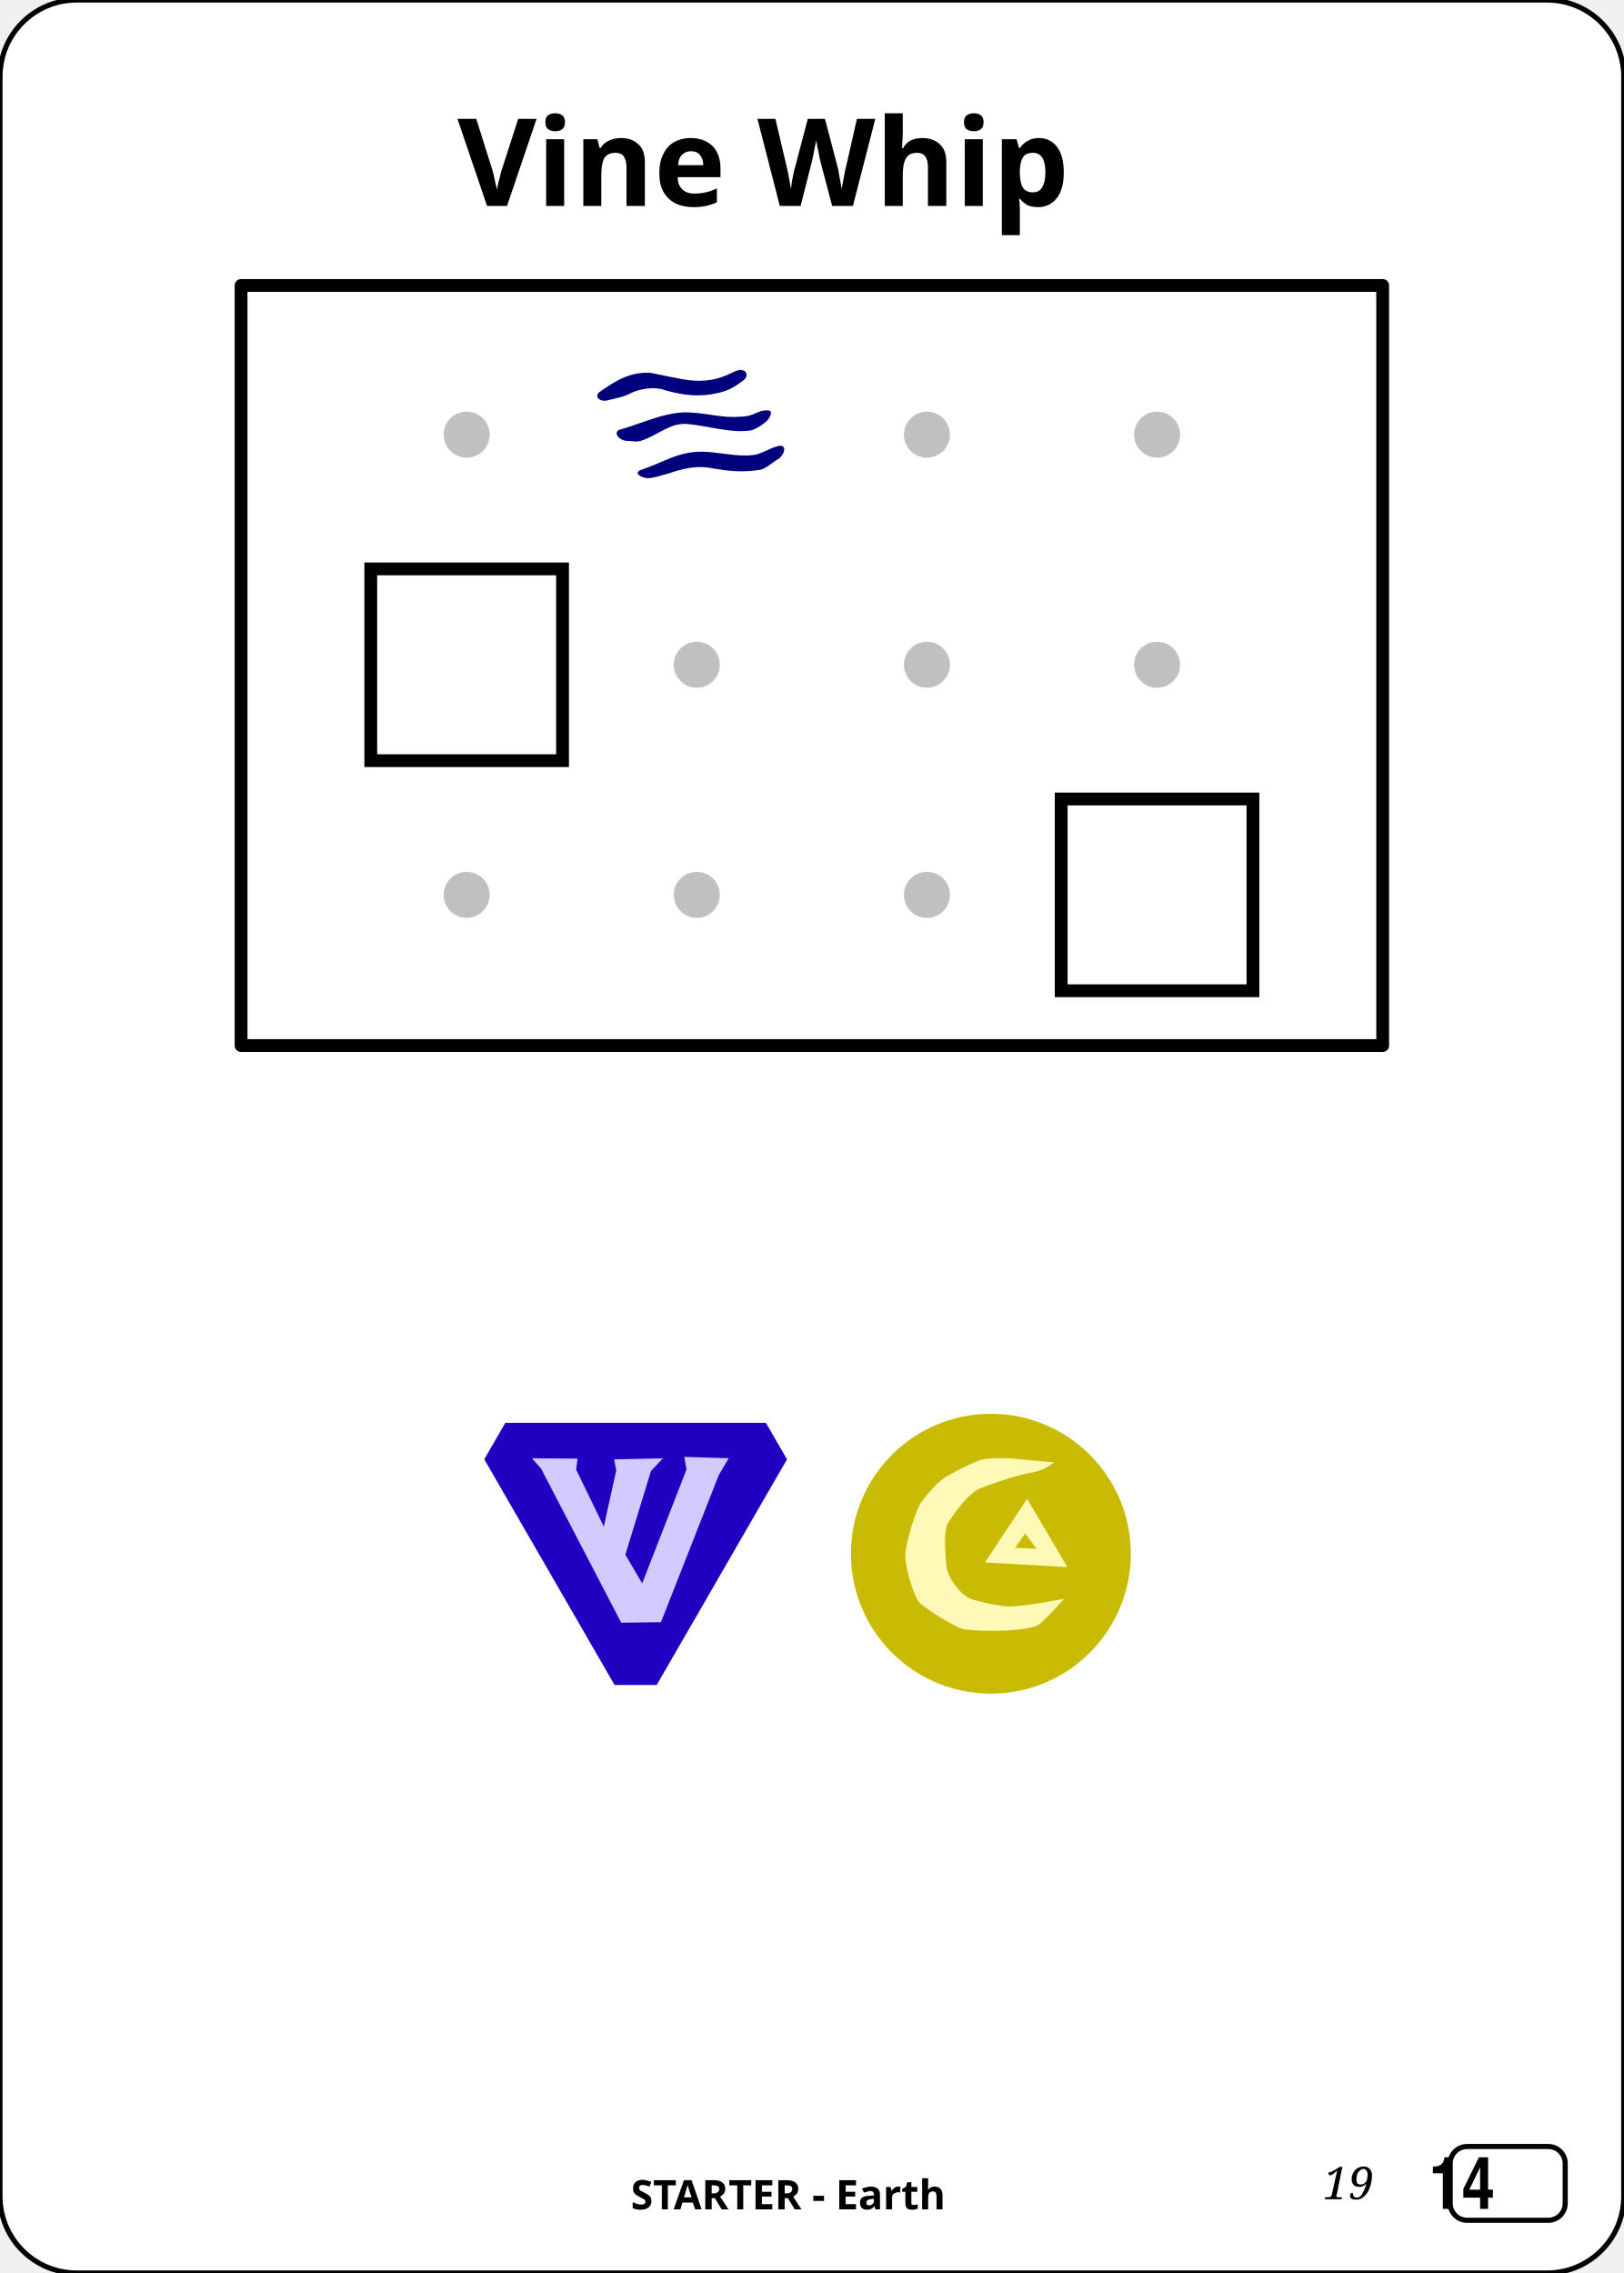
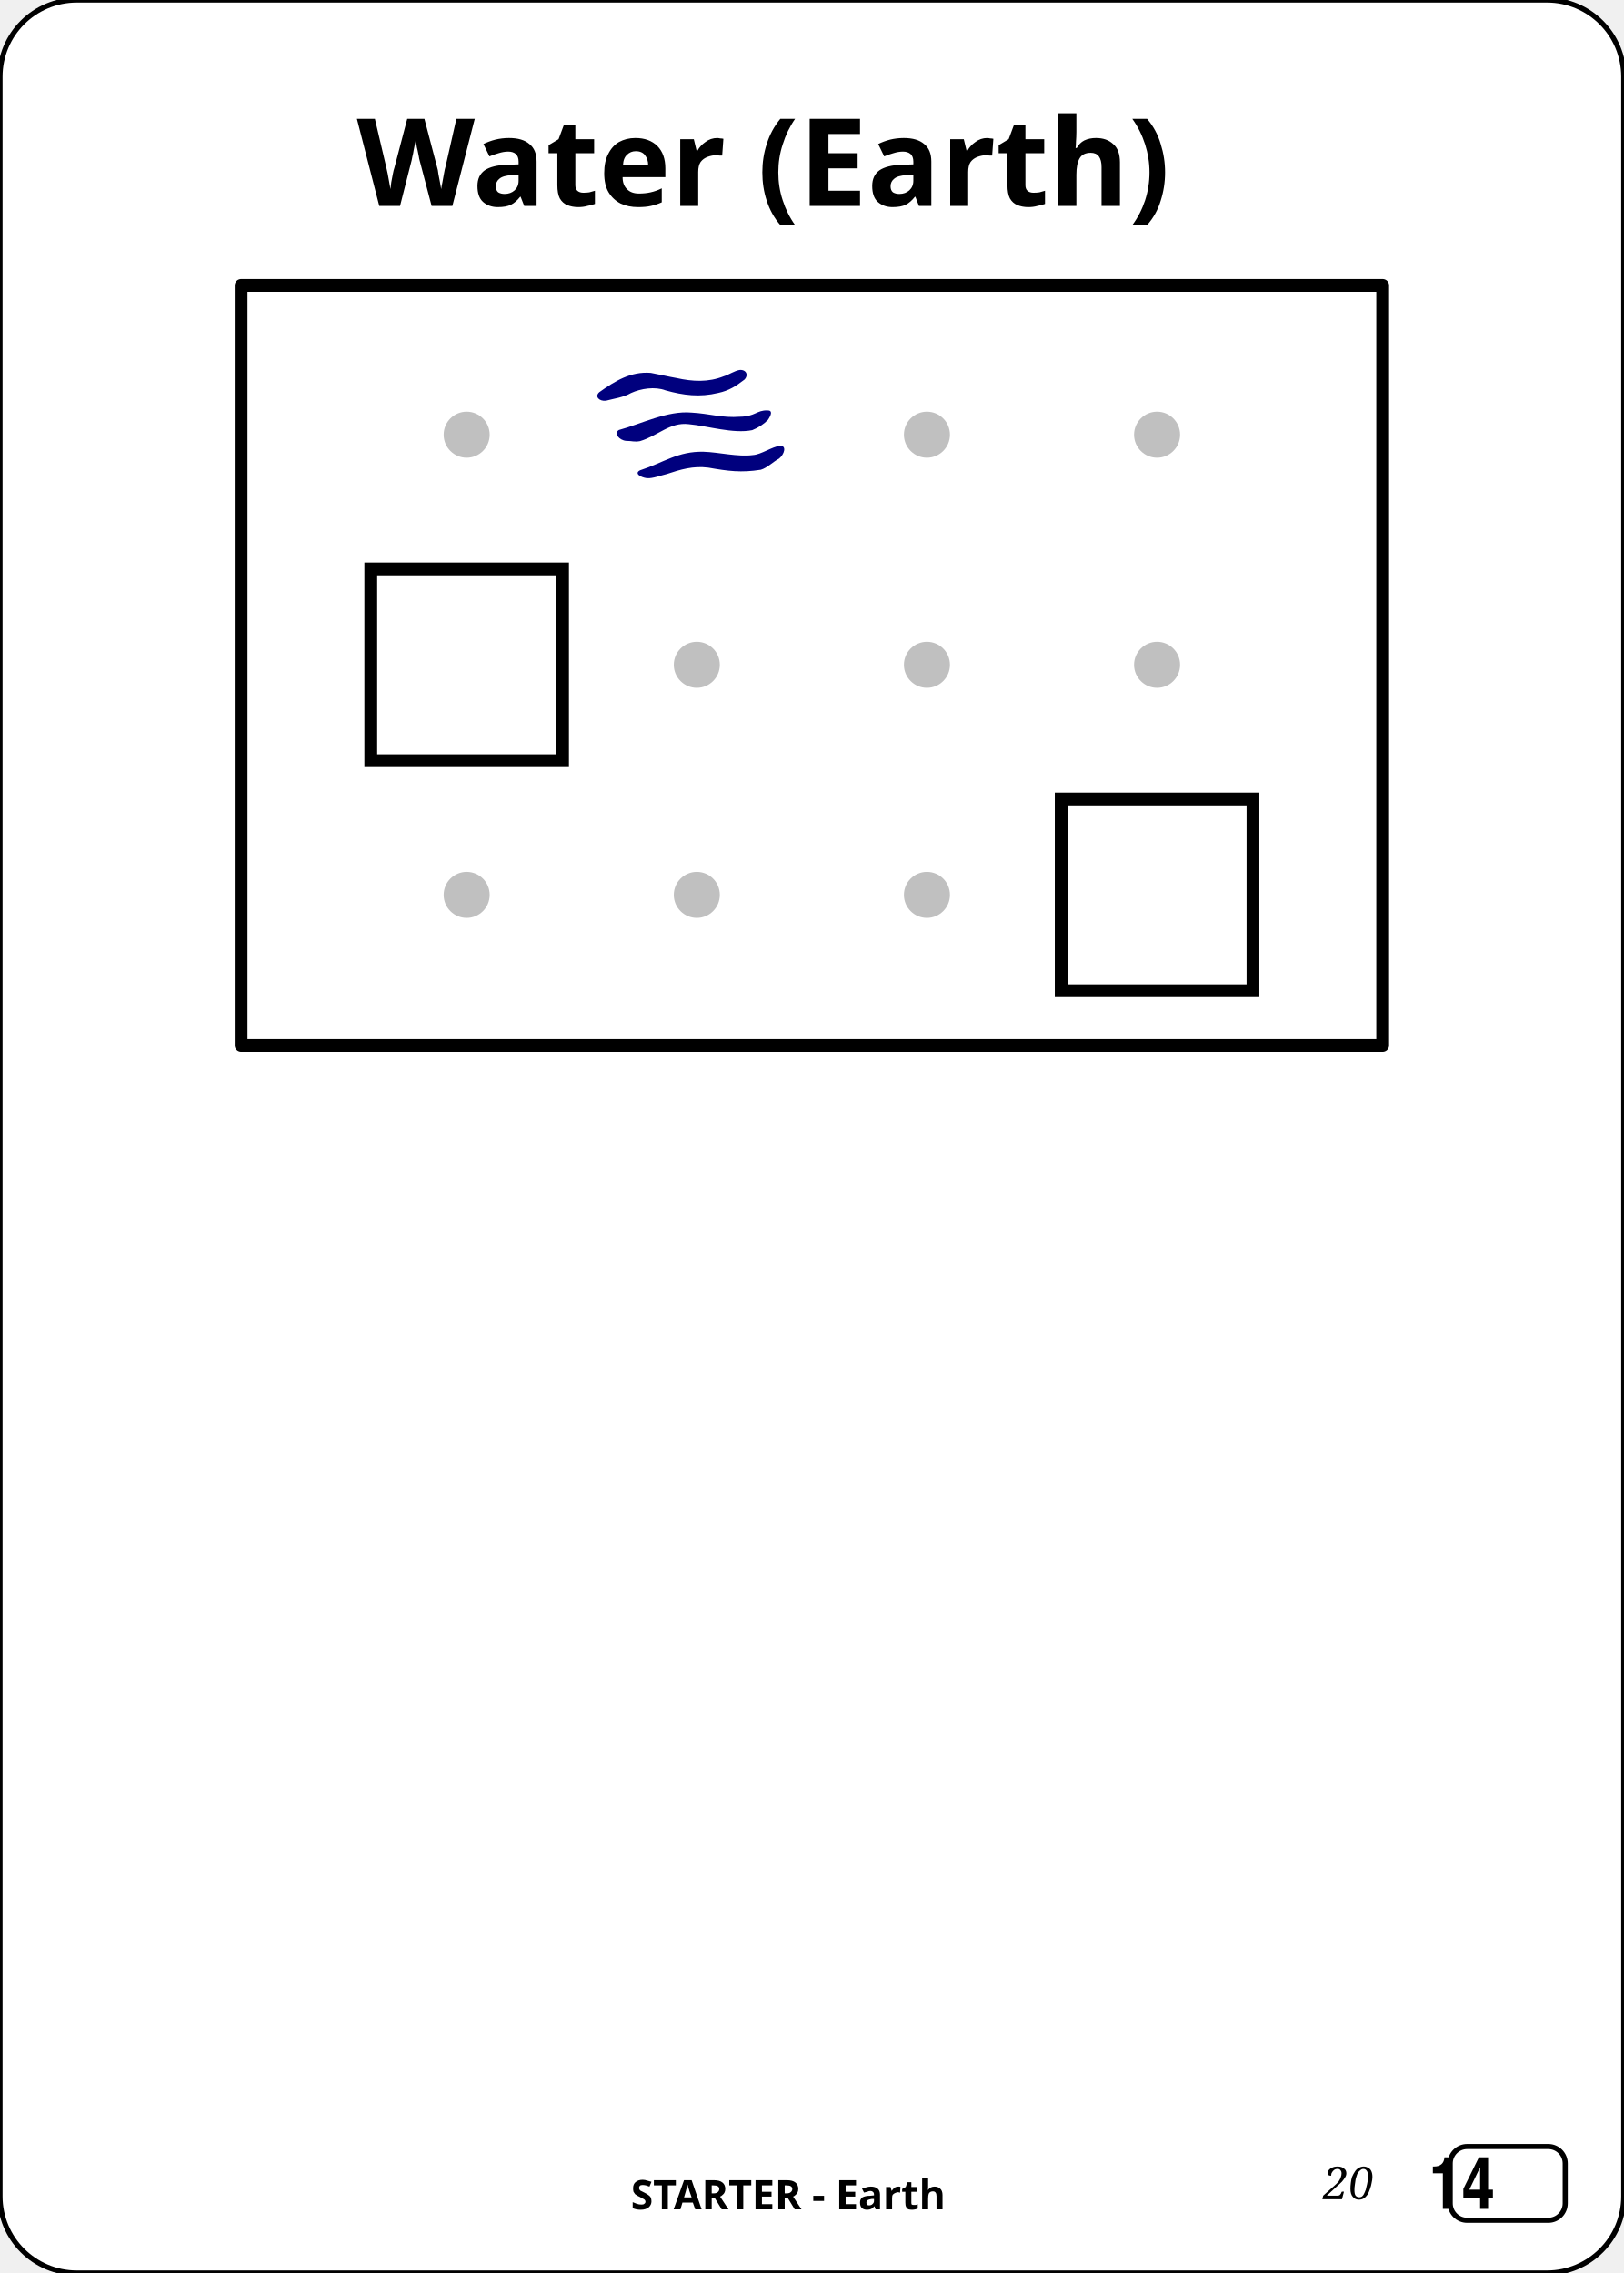
<svg xmlns="http://www.w3.org/2000/svg" xmlns:xlink="http://www.w3.org/1999/xlink" version="1.1" id="svg_root" width="63.5mm" height="88.9mm" viewBox="0 0 63.5 88.9">
  <defs />
  <g id="card00">
-     <rect id="rect1119" x="0" y="0" width="63.5" height="88.9" rx="3" ry="3" style="fill:#ffffff;stroke:none;stroke-width:0" />
+     <rect id="rect1096" x="0" y="0" width="63.5" height="88.9" rx="3" ry="3" style="fill:#ffffff;stroke:none;stroke-width:0" />
    <g id="masters" style="display:none">
      <path style="color:#000000;font-style:normal;font-variant:normal;font-weight:normal;font-stretch:normal;font-size:medium;line-height:normal;font-family:sans-serif;text-indent:0;text-align:start;text-decoration:none;text-decoration-line:none;text-decoration-style:solid;text-decoration-color:#000000;letter-spacing:normal;word-spacing:normal;text-transform:none;writing-mode:lr-tb;direction:ltr;baseline-shift:baseline;text-anchor:start;white-space:normal;clip-rule:nonzero;display:inline;overflow:visible;visibility:visible;opacity:1;isolation:auto;mix-blend-mode:normal;color-interpolation:sRGB;color-interpolation-filters:linearRGB;solid-color:#000000;solid-opacity:1;fill:#303030;fill-opacity:1;fill-rule:evenodd;stroke:none;stroke-width:0.584;stroke-linecap:round;stroke-linejoin:miter;stroke-miterlimit:4;stroke-dasharray:none;stroke-dashoffset:0;stroke-opacity:1;filter:url(#filter9446);color-rendering:auto;image-rendering:auto;shape-rendering:auto;text-rendering:auto;enable-background:accumulate" d="M 4.402,0.447 C 4.111,0.343 3.871,0.322 3.613,0.359 3.161,0.425 2.532,0.561 2.029,0.788 1.486,1.033 1.36,1.219 0.914,1.466 0.499,1.696 0.079,1.855 -0.251,2.205 c -0.165,0.174 -0.02,0.308 0.079,0.277 C 0.371,2.31 0.629,2.096 0.959,1.898 1.262,1.716 1.16,1.918 1.712,1.553 2.196,1.233 2.291,1.181 2.544,1.132 2.684,1.073 2.829,1.013 3.001,0.959 3.403,0.856 3.455,0.885 3.956,0.925 4.367,0.957 4.791,1.108 4.974,1.281 5.181,1.476 5.617,1.509 6.016,2.304 6.18,2.631 6.23,2.968 6.197,3.302 6.233,3.56 6.39,3.657 6.195,4.437 6.051,4.925 5.647,5.383 5.128,5.596 4.521,5.846 3.822,5.889 3.22,5.746 2.641,5.609 2.012,5.118 1.891,4.595 1.773,4.084 1.681,3.64 1.659,3.235 1.706,2.734 2.227,2.744 2.685,2.398 2.999,2.272 3.222,2.063 3.653,2.063 4.022,2.114 4.417,2.334 4.56,2.575 4.867,2.866 5.007,3.242 4.911,3.721 4.926,3.962 4.487,4.365 4.234,4.409 3.917,4.464 3.52,4.218 3.323,4.126 3.136,4.073 3.148,4 3.226,3.728 3.319,3.595 3.496,3.512 3.603,3.446 3.732,3.365 3.742,3.202 3.706,3.071 3.627,2.961 3.55,2.885 3.36,2.943 3.23,2.983 2.99,3.007 2.934,3.059 2.843,3.141 2.594,3.275 2.525,3.37 2.46,3.59 2.593,3.832 2.617,4.021 2.649,4.245 2.779,4.503 3.053,4.631 3.466,4.823 3.978,4.92 4.296,4.905 4.684,4.864 5.446,4.541 5.453,3.775 5.433,3.414 5.228,2.69 4.95,2.214 4.667,1.73 4.267,1.524 3.699,1.527 3.41,1.552 2.991,1.586 2.382,1.934 1.679,2.197 1.57,2.307 1.085,2.835 0.769,3.179 1.045,3.807 1.045,3.807 1.268,4.278 1.16,4.334 1.382,4.882 1.671,5.598 2.317,6.133 3.06,6.292 3.661,6.42 5.078,6.187 5.385,6.117 6.257,5.918 6.545,5.537 6.8,4.543 6.969,3.882 6.84,3.31 6.81,3.081 6.772,2.791 6.664,2.31 6.578,2.095 6.381,1.649 5.742,1.208 5.227,0.767 4.747,0.367 4.855,0.609 4.402,0.447 Z" id="element-air" />
      <path id="element-earth" style="color:#000000;font-style:normal;font-variant:normal;font-weight:normal;font-stretch:normal;font-size:medium;line-height:normal;font-family:sans-serif;text-indent:0;text-align:start;text-decoration:none;text-decoration-line:none;text-decoration-style:solid;text-decoration-color:#000000;letter-spacing:normal;word-spacing:normal;text-transform:none;writing-mode:lr-tb;direction:ltr;baseline-shift:baseline;text-anchor:start;white-space:normal;clip-rule:nonzero;display:inline;overflow:visible;visibility:visible;opacity:1;isolation:auto;mix-blend-mode:normal;color-interpolation:sRGB;color-interpolation-filters:linearRGB;solid-color:#000000;solid-opacity:1;fill:#004c00;fill-opacity:1;fill-rule:nonzero;stroke:none;stroke-width:0.584;stroke-linecap:round;stroke-linejoin:round;stroke-miterlimit:4;stroke-dasharray:none;stroke-dashoffset:0;stroke-opacity:1;color-rendering:auto;image-rendering:auto;shape-rendering:auto;text-rendering:auto;enable-background:accumulate" d="m 4.427,0.693 c -0.068,0.003 -0.132,0.027 -0.183,0.069 C 3.918,1.026 3.661,1.451 3.393,1.854 3.127,2.256 2.62,2.918 2.549,3.018 1.833,3.768 1.553,4.485 0.701,5.328 0.438,5.613 0.982,5.645 1.246,5.36 2.091,4.446 2.306,4.142 2.965,3.461 2.975,3.45 3.316,3.09 3.454,2.903 3.576,2.732 3.607,2.539 3.864,2.151 4.039,1.888 4.242,1.564 4.403,1.484 4.611,1.699 4.936,1.99 5.227,2.6 5.472,2.925 5.908,3.411 5.98,3.512 6.203,3.833 6.694,4.418 6.74,4.502 6.922,4.838 7,4.355 6.876,3.952 6.78,3.775 6.711,3.527 6.486,3.204 6.262,2.882 5.978,2.633 5.92,2.535 L 5.687,2.168 C 5.486,1.719 5.143,1.551 4.704,0.834 4.647,0.742 4.54,0.688 4.427,0.693 Z M 1.631,1.538 C 1.532,1.54 1.066,1.95 1.011,2.027 0.701,2.463 0.497,2.709 0.155,3.187 -0.069,3.501 0.347,3.572 0.571,3.259 0.832,2.894 1.435,2.252 1.626,2.189 c 0,0 0.628,0.453 0.836,0.565 C 2.813,2.944 3.217,2.746 2.864,2.56 2.911,2.585 2.559,2.323 2.418,2.151 2.219,1.919 1.873,1.623 1.631,1.538 Z m 3.59,2.352 c -0.229,0.011 -0.233,0.112 -0.113,0.295 0,0 0.457,0.774 0.616,1.258 C 5.926,5.776 6.564,5.718 6.358,5.289 6.113,4.778 5.498,4.03 5.498,4.03 5.441,3.938 5.334,3.884 5.22,3.889 Z M 4.465,4.06 C 4.299,4.062 4.165,4.217 4.168,4.373 L 4.081,5.802 C 4.075,6.183 4.663,5.887 4.657,5.506 4.617,5.197 4.739,4.539 4.465,4.06 Z M 3.438,3.87 C 3.2,4.021 2.914,4.532 2.733,5.085 2.593,5.438 3.16,5.634 3.3,5.281 3.372,4.824 3.621,4.24 3.621,4.24 3.696,4.06 3.645,3.877 3.438,3.87 Z" />
      <path style="color:#000000;font-style:normal;font-variant:normal;font-weight:normal;font-stretch:normal;font-size:medium;line-height:normal;font-family:sans-serif;text-indent:0;text-align:start;text-decoration:none;text-decoration-line:none;text-decoration-style:solid;text-decoration-color:#000000;letter-spacing:normal;word-spacing:normal;text-transform:none;writing-mode:lr-tb;direction:ltr;baseline-shift:baseline;text-anchor:start;white-space:normal;clip-rule:nonzero;display:inline;overflow:visible;visibility:visible;opacity:1;isolation:auto;mix-blend-mode:normal;color-interpolation:sRGB;color-interpolation-filters:linearRGB;solid-color:#000000;solid-opacity:1;fill:#860000;fill-opacity:0.975;fill-rule:evenodd;stroke:none;stroke-width:0.584;stroke-linecap:round;stroke-linejoin:miter;stroke-miterlimit:4;stroke-dasharray:none;stroke-dashoffset:0;stroke-opacity:1;filter:url(#filter9446);color-rendering:auto;image-rendering:auto;shape-rendering:auto;text-rendering:auto;enable-background:accumulate" d="m 2.571,-0.179 c -0.086,0.087 0.01,0.269 0.01,0.269 0,0 0.074,0.298 0.102,0.57 0.028,0.273 -0.005,0.5 -0.023,0.661 -0.029,0.259 -0.262,0.749 -0.441,1.021 -0.179,0.273 -0.295,0.549 -0.309,0.887 -0.003,0.069 0.023,0.202 0.034,0.268 -0.202,0.221 -0.421,0.33 -0.628,0.388 -0.278,0.078 -0.712,0.29 -1.087,0.635 -0.299,0.276 -0.418,0.531 -0.518,0.886 -0.1,0.355 -0.163,0.647 -0.126,0.907 0,0 0.004,0.305 0.105,0.393 0.137,0.027 0.343,-0.12 0.343,-0.12 0.426,-0.302 0.817,-0.587 1.151,-0.688 0.364,-0.111 0.748,-0.075 0.998,3.781e-4 0.327,0.099 0.682,0.055 1.025,-0.02 0.236,-0.051 0.395,-0.169 0.568,-0.319 0.232,0.177 0.373,0.211 0.538,0.336 0.203,0.154 0.438,0.297 0.798,0.391 0.377,0.098 0.808,0.106 1.208,0.054 0.4,-0.052 0.766,-0.15 1.026,-0.373 0,0 0.223,-0.155 0.202,-0.243 -0.05,-0.08 -0.272,-0.166 -0.272,-0.166 0,0 -0.246,-0.095 -0.523,-0.247 C 6.476,5.16 6.262,4.893 6.077,4.729 5.857,4.535 5.799,4.275 5.703,4.011 5.607,3.748 5.488,3.411 5.119,3.171 4.942,3.055 4.77,2.957 4.585,2.89 4.541,2.702 4.544,2.526 4.567,2.333 4.64,1.98 4.529,1.506 4.396,1.167 4.257,0.808 3.968,0.623 3.781,0.427 3.581,0.219 3.302,-0.008 3.019,-0.113 c 0,0 -0.175,-0.073 -0.448,-0.066 z m 0.601,0.735 c 0.067,0.052 0.27,0.181 0.371,0.281 0.236,0.234 0.434,0.568 0.476,0.817 0.04,0.242 -0.007,0.456 -0.035,0.683 -0.018,0.146 0.002,0.308 0.062,0.462 -0.048,0.003 -0.167,0.006 -0.217,0.014 -0.165,0.022 -0.339,0.067 -0.526,0.133 -0.388,0.127 -0.089,0.205 0.304,0.167 0.306,-0.016 0.594,0.137 0.783,0.221 0.155,0.069 0.407,0.242 0.484,0.368 0.149,0.245 0.348,0.544 0.377,0.678 0.052,0.242 0.148,0.475 0.423,0.797 0.248,0.291 0.565,0.389 0.869,0.558 C 6.517,5.818 6.271,5.886 6.194,5.897 5.866,5.94 5.513,5.868 5.273,5.744 5.012,5.61 4.836,5.61 4.616,5.471 4.472,5.38 4.276,5.316 4.175,5.126 4.308,4.835 4.452,4.57 4.505,4.286 4.589,3.906 4.193,4.28 4.022,4.57 3.841,4.954 3.547,5.248 3.105,5.395 2.819,5.49 2.574,5.401 2.308,5.347 2.042,5.294 1.671,5.234 1.189,5.381 0.858,5.482 0.423,5.598 0.109,5.945 0.074,5.765 0.166,5.582 0.195,5.495 0.29,5.208 0.564,4.918 0.745,4.751 1.021,4.497 1.365,4.421 1.651,4.341 1.862,4.282 1.952,4.287 2.172,4.105 2.333,4.365 2.56,4.579 2.83,4.752 3.162,4.966 3.084,4.606 2.765,4.259 2.556,4.032 2.481,3.834 2.451,3.341 2.436,3.089 2.561,2.814 2.733,2.553 2.955,2.245 3.143,1.974 3.19,1.551 3.218,1.217 3.244,0.786 3.172,0.556 Z" id="element-fire" />
      <path id="element-water" style="color:#000000;font-style:normal;font-variant:normal;font-weight:normal;font-stretch:normal;font-size:medium;line-height:normal;font-family:sans-serif;text-indent:0;text-align:start;text-decoration:none;text-decoration-line:none;text-decoration-style:solid;text-decoration-color:#000000;letter-spacing:normal;word-spacing:normal;text-transform:none;writing-mode:lr-tb;direction:ltr;baseline-shift:baseline;text-anchor:start;white-space:normal;clip-rule:nonzero;display:inline;overflow:visible;visibility:visible;opacity:1;isolation:auto;mix-blend-mode:normal;color-interpolation:sRGB;color-interpolation-filters:linearRGB;solid-color:#000000;solid-opacity:1;fill:#00007e;fill-opacity:1;fill-rule:evenodd;stroke:none;stroke-width:0.584;stroke-linecap:round;stroke-linejoin:miter;stroke-miterlimit:4;stroke-dasharray:none;stroke-dashoffset:0;stroke-opacity:1;color-rendering:auto;image-rendering:auto;shape-rendering:auto;text-rendering:auto;enable-background:accumulate" d="M 7.007,4.184 C 6.697,4.216 6.261,4.529 5.944,4.546 5.354,4.626 4.606,4.434 4.015,4.417 3.015,4.392 2.458,4.839 1.531,5.142 1.296,5.258 1.538,5.416 1.8,5.451 2.015,5.469 2.359,5.338 2.563,5.292 3.117,5.108 3.607,4.962 4.199,5.038 4.981,5.175 5.485,5.242 6.252,5.121 6.502,5.049 6.742,4.801 6.968,4.684 7.171,4.518 7.277,4.176 7.007,4.184 Z M 6.506,2.801 C 6.086,2.791 6.034,3.038 5.447,3.047 4.73,3.103 4.254,2.925 3.541,2.886 2.598,2.801 1.565,3.334 0.705,3.565 0.478,3.694 0.722,3.97 0.986,3.992 1.222,3.991 1.299,4.044 1.528,4.002 2.239,3.789 2.695,3.252 3.431,3.338 4.173,3.406 5.174,3.724 5.917,3.572 6.153,3.478 6.366,3.341 6.534,3.168 6.654,2.987 6.734,2.795 6.506,2.801 Z M 5.427,1.22 C 5.224,1.251 5.001,1.409 4.805,1.466 4.201,1.707 3.589,1.676 2.95,1.534 2.665,1.486 2.234,1.384 1.951,1.334 1.165,1.27 0.54,1.658 -0.063,2.088 -0.256,2.258 -0.066,2.453 0.197,2.422 0.502,2.338 0.878,2.295 1.178,2.121 1.557,1.946 2.114,1.859 2.526,2.017 3.227,2.213 3.866,2.292 4.587,2.118 5.009,2.028 5.277,1.855 5.614,1.595 5.782,1.418 5.68,1.201 5.427,1.22 Z" />
      <g id="a-master" style="display:inline">
        <path style="display:inline;fill:#08e0b8;fill-opacity:1;fill-rule:evenodd;stroke-width:0.265" id="path32-4" d="m -292.057,84.746 -16.205,9.356 -16.205,-9.356 0,-18.712 16.205,-9.356 16.205,9.356 z" transform="matrix(0,0.3175,-0.3175,0,55.68632,158.6405)" />
        <path id="path12743x" style="fill:#d1fdf5;fill-opacity:1;stroke:none;stroke-width:1.578;stroke-linecap:round;stroke-linejoin:round;stroke-dasharray:none;stroke-dashoffset:0;stroke-opacity:0.791" d="m 28.474,57.348 -0.113,1.067 0.694,-0.114 1.561,0.035 -1.893,4.856 -0.405,0.518 1.52,0.137 0.112,-0.438 0.477,-0.953 2.523,-0.031 0.441,0.838 -0.069,0.508 1.852,-0.067 -0.292,-0.455 -1.887,-4.908 1.353,0.069 0.607,0.237 0.322,-1.393 -0.659,0.15 -5.519,-0.032 z m 3.315,1.576 0.89,2.337 -1.835,0.015 z" />
      </g>
      <g id="c-master" style="display:inline">
        <circle style="fill:#c9bb04;fill-opacity:1;stroke:none;stroke-width:0.3;stroke-dasharray:0.3, 0.3" id="path33" cx="31.75" cy="60.768" r="5.473" />
        <path id="path12967x" style="fill:#fef9b7;fill-opacity:1;stroke:none;stroke-width:1.555;stroke-linecap:round;stroke-linejoin:round;stroke-dasharray:none;stroke-dashoffset:0;stroke-opacity:0.791" d="m 32.627,57.05 c -0.384,-0.036 -1.079,-0.036 -1.391,0.087 -0.28,0.111 -1.134,0.528 -1.377,0.713 -0.28,0.213 -0.791,0.808 -0.892,1.006 -0.243,0.477 -0.53,1.486 -0.56,1.898 -0.039,0.536 0.356,1.77 0.581,1.96 0.312,0.264 1.397,0.969 1.742,1.016 0.452,0.062 2.049,0.121 2.793,-0.133 0.259,-0.089 1.088,-1.065 1.088,-1.065 0,0 -1.702,0.336 -2.255,0.295 -0.37,-0.028 -1.189,-0.205 -1.409,-0.3 -0.384,-0.166 -0.885,-0.802 -0.932,-1.257 -0.049,-0.48 -0.122,-1.401 0.053,-1.691 0.227,-0.376 0.806,-1.196 1.291,-1.377 0.275,-0.103 1.207,-0.473 2.067,-0.624 0.433,-0.076 0.789,-0.38 0.789,-0.38 z m 0.54,1.569 -1.65,2.492 3.222,0.178 z m -0.075,1.355 0.445,0.601 -0.835,-0.037 z" />
      </g>
      <g id="e-master" style="display:inline">
        <ellipse style="fill:#14c604;fill-opacity:1;stroke:none;stroke-width:0.3;stroke-dasharray:0.3, 0.3" id="path43" cx="31.75" cy="60.768" rx="4.534" ry="5.632" />
        <path style="fill:#c9fec5;fill-opacity:1;stroke:none;stroke-width:1.695;stroke-linecap:round;stroke-linejoin:round;stroke-dasharray:none;stroke-dashoffset:0;stroke-opacity:0.791" d="m 30.224,57.492 3.729,-0.037 0.486,1.553 -0.807,-0.364 -1.841,-0.056 0.098,1.418 1.416,-0.018 0.517,-0.182 0.397,1.63 -0.725,-0.172 -1.694,-0.033 0.046,1.629 1.734,-0.036 0.971,-0.341 -0.598,1.405 -3.579,0.097 0.268,-0.51 -0.167,-2.259 -1.297,0.085 -0.61,0.184 0.224,-1.553 0.573,0.214 1.145,-0.1 -0.017,-1.978 z" id="path12741x" />
      </g>
      <g id="f-master" style="display:inline">
        <use x="0" y="0" xlink:href="#g41" id="use41" transform="matrix(1.2,0,0,1.2,102.0932,-15.02783)" style="display:inline" />
        <path id="path12748x" style="fill:#fed4c9;fill-opacity:1;stroke:none;stroke-width:1.499;stroke-linecap:round;stroke-linejoin:round;stroke-dasharray:none;stroke-dashoffset:0;stroke-opacity:0.791" d="m 34,57.495 -3.7,0.033 0.323,0.369 0.126,1.777 -1.019,0.096 -0.449,-0.191 -0.203,1.219 0.63,-0.231 1.143,-0.072 0.063,1.079 c 0,0 -0.289,0.046 -0.586,0.338 -0.23,0.227 -0.408,0.45 -0.473,0.694 -0.095,0.356 -0.03,0.651 0.062,0.853 0.152,0.334 0.229,0.488 0.396,0.607 0.229,0.164 0.507,0.375 0.923,0.398 0.255,0.014 0.589,0.016 0.942,-0.154 0.243,-0.117 0.451,-0.334 0.602,-0.604 0.132,-0.237 0.133,-0.561 0.13,-0.952 -0.002,-0.328 -0.201,-0.606 -0.445,-0.837 -0.17,-0.161 -0.621,-0.334 -0.621,-0.334 l -0.015,-1.143 1.159,-0.048 0.57,0.145 0.157,-1.225 -0.626,0.274 -1.264,0.058 -0.076,-1.22 1.818,-0.053 0.704,0.341 z m -2.123,5.103 c 0.133,0.176 0.231,0.435 0.05,0.658 -0.172,0.211 -0.394,0.306 -0.64,0.249 -0.237,-0.054 -0.431,-0.109 -0.487,-0.345 -0.054,-0.227 -0.049,-0.383 0.066,-0.587 0.122,-0.215 0.338,-0.208 0.515,-0.213 0.228,-0.007 0.343,0.035 0.496,0.238 z" />
      </g>
      <g id="g-master" style="display:inline">
        <path id="rect33-87" style="display:inline;fill:#04b1ab;fill-opacity:1;stroke:none;stroke-width:0.3;stroke-dasharray:0.3, 0.3" d="m 29.146,55.308 -1.586,1.586 v 7.748 l 1.586,1.586 h 5.208 l 1.586,-1.586 v -7.748 l -1.586,-1.586 z" />
        <path style="fill:#d2fefc;fill-opacity:1;stroke:none;stroke-width:1.555;stroke-linecap:round;stroke-linejoin:round;stroke-dasharray:none;stroke-dashoffset:0;stroke-opacity:0.791" d="m 33.39,58.422 -0.174,-1.285 c 0,0 -1.454,-0.18 -2.118,0.1 -0.577,0.243 -1.11,0.632 -1.517,1.108 -0.435,0.507 -0.628,0.74 -0.73,1.4 -0.074,0.485 -0.13,1.107 0.089,1.545 0.219,0.439 0.485,0.766 0.887,1.048 0.394,0.275 0.999,0.232 1.478,0.254 0.288,0.014 1.005,-0.151 1.005,-0.151 l -0.043,0.653 -1.287,0.102 -0.15,0.89 1.398,-0.087 -0.122,0.839 1.223,-0.009 0.122,-0.893 1.276,-0.083 0.124,-0.838 -1.39,0.066 c 0,0 0.073,-0.825 0.091,-1.247 0.016,-0.376 0.003,-1.238 0.003,-1.238 l 1.039,-0.017 0.097,-0.748 -1.147,0.035 -0.004,-0.609 -0.914,0.047 -0.045,0.522 -0.782,0.075 -0.149,0.783 0.875,-0.047 -0.082,0.89 c 0,0 -0.82,0.108 -1.219,0.088 -0.523,-0.026 -1.162,-0.404 -1.272,-1.138 -0.088,-0.584 0.416,-1.359 0.853,-1.757 0.448,-0.408 1.172,-0.66 1.776,-0.549 0.267,0.049 0.811,0.254 0.811,0.254 z" id="path12894x" />
      </g>
      <g id="w-master" style="display:inline">
        <path id="path42" style="fill:#2000c1;fill-opacity:1;fill-rule:evenodd;stroke-width:0.133" d="m 26.762,55.648 -0.824,1.428 5.096,8.825 h 1.648 l 5.096,-8.825 -0.825,-1.428 z" />
        <path style="fill:#d3cbff;fill-opacity:1;stroke:none;stroke-width:1.585;stroke-linecap:round;stroke-linejoin:round;stroke-dasharray:none;stroke-dashoffset:0;stroke-opacity:0.791" d="m 27.805,57.038 0.354,0.4 3.134,6.028 1.555,-0.019 2.264,-5.759 0.386,-0.655 -1.735,-0.051 0.084,0.493 -1.732,4.453 -0.659,-1.121 1.002,-3.275 0.465,-0.494 -1.906,0.039 0.082,0.43 -0.485,2.201 -1.082,-2.227 0.055,-0.433 z" id="path12957x" />
      </g>
      <g id="y-master" style="display:inline">
        <path style="display:inline;fill:#b500a6;fill-opacity:1;fill-rule:evenodd;stroke-width:0.265" id="path36-4" d="m -148.953,83.866 19.216,13.961 -7.34,22.59 -23.752,0 -7.34,-22.59 z" transform="matrix(-0.2922684,0,0,-0.2922684,-11.78439,90.76079)" />
        <path style="fill:#ffc8fa;fill-opacity:1;stroke:none;stroke-width:1.599;stroke-linecap:round;stroke-linejoin:round;stroke-dasharray:none;stroke-dashoffset:0;stroke-opacity:0.791" d="m 28.446,57.406 1.484,0.016 1.392,1.76 -0.105,-1.283 -0.29,-0.553 1.721,0.053 -0.338,0.605 -0.007,1.218 1.531,-1.11 -0.349,-0.511 1.871,-0.132 -0.624,1.977 -0.318,-0.479 -2.079,1.743 -0.008,2.395 0.216,0.648 -1.554,-0.045 0.234,-0.776 -0.006,-2.12 -2.239,-2.907 z" id="path12896x" />
      </g>
      <g id="sym-master-extra">
        <g id="g41" style="display:inline" transform="translate(15.55363,13.71286)">
          <use x="0" y="0" xlink:href="#rect35-7" id="use38" transform="matrix(-1,0,0,1,-148.346,2.0666667e-7)" />
          <use x="0" y="0" xlink:href="#rect35-7" id="use39" transform="rotate(180,-74.17299,49.44995)" />
          <path id="rect35-7" style="display:inline;fill:#e33505;fill-opacity:1;stroke-width:0.223;stroke-dasharray:0.223, 0.223" d="m -74.173,44.212 v 5.237 h 4.174 c -1.042,-1.895 -2.319,-3.69 -4.174,-5.237 z" />
          <use x="0" y="0" xlink:href="#rect35-7" id="use40" transform="matrix(1,0,0,-1,-3e-8,98.89991)" />
        </g>
      </g>
    </g>
    <rect id="card-border" x="0" y="0" width="63.5" height="88.9" rx="3" ry="3" style="display:inline;fill:none;fill-opacity:1;stroke:#000000;stroke-width:0.2;stroke-miterlimit:4;stroke-dasharray:none;stroke-opacity:1" />
    <text id="spell-title" xml:space="preserve" style="font-style:normal;font-variant:normal;font-weight:bold;font-stretch:normal;font-size:3.175px;line-height:125%;font-family:Lato;-inkscape-font-specification:'Lato Bold';text-align:center;letter-spacing:0px;word-spacing:0px;text-anchor:middle;display:inline;fill:#000000;fill-opacity:1;stroke:none;stroke-width:0.265" x="31.785" y="8.054">
-       <tspan x="31.785" y="8.054" style="font-style:normal;font-variant:normal;font-weight:bold;font-stretch:normal;font-size:4.763px;font-family:CCTreasureTrove;-inkscape-font-specification:'CCTreasureTrove Bold';fill:#000000;fill-opacity:1;stroke-width:0.265" id="tspan64-5">Vine Whip</tspan>
+       <tspan x="31.785" y="8.054" style="font-style:normal;font-variant:normal;font-weight:bold;font-stretch:normal;font-size:4.763px;font-family:CCTreasureTrove;-inkscape-font-specification:'CCTreasureTrove Bold';fill:#000000;fill-opacity:1;stroke-width:0.265" id="tspan64-5">Water (Earth)</tspan>
    </text>
    <text id="starter-info" xml:space="preserve" style="font-style:normal;font-variant:normal;font-weight:bold;font-stretch:normal;font-size:1.587px;line-height:125%;font-family:Lato;-inkscape-font-specification:'Lato Bold';text-align:center;letter-spacing:0px;word-spacing:0px;text-anchor:middle;display:inline;fill:#000000;fill-opacity:1;stroke:none;stroke-width:0.265" x="31.785" y="86.413">
      <tspan x="31.785" y="86.413" style="font-style:normal;font-variant:normal;font-weight:bold;font-stretch:normal;font-size:1.587px;font-family:CCTreasureTrove;-inkscape-font-specification:'CCTreasureTrove Bold';fill:#000000;fill-opacity:1;stroke-width:0.265" id="tspan7315">STARTER - Earth</tspan>
    </text>
    <text id="rev-id" xml:space="preserve" style="font-style:normal;font-weight:normal;font-size:1.764px;line-height:125%;font-family:Georgia;text-align:end;letter-spacing:0px;word-spacing:0px;text-anchor:end;display:inline;fill:#000000;fill-opacity:1;stroke:none;stroke-width:0.265" x="57.138" y="86.014">
-       <tspan x="56.012" y="86.014" style="font-style:italic;font-variant:normal;font-weight:normal;font-stretch:normal;font-size:1.764px;font-family:Georgia;text-align:end;text-anchor:end;fill:#000000;fill-opacity:1;stroke-width:0.265" id="tspan71">19</tspan>
+       <tspan x="56.012" y="86.014" style="font-style:italic;font-variant:normal;font-weight:normal;font-stretch:normal;font-size:1.764px;font-family:Georgia;text-align:end;text-anchor:end;fill:#000000;fill-opacity:1;stroke-width:0.265" id="tspan71">20</tspan>
    </text>
    <text xml:space="preserve" style="font-size:2.822px;line-height:1.25;font-family:'Fira Sans';-inkscape-font-specification:'Fira Sans';display:inline;stroke-width:0.265" x="59.001" y="86.39" id="spell-id">
      <tspan id="tspan3892" style="font-style:normal;font-variant:normal;font-weight:bold;font-stretch:condensed;font-size:2.822px;font-family:'Arial Narrow';-inkscape-font-specification:'Arial Narrow Bold Condensed';text-align:center;text-anchor:middle;stroke-width:0.265" x="59.001" y="86.39">14</tspan>
    </text>
    <rect style="display:inline;fill:none;fill-opacity:0.458;stroke:#000000;stroke-width:0.2;stroke-linecap:round;stroke-linejoin:round;stroke-dasharray:none;stroke-opacity:1" id="spell-id-border" width="4.498" height="2.885" x="56.713" y="83.953" ry="0.662" />
    <rect style="display:inline;fill:none;stroke:#000000;stroke-width:0.5;stroke-linecap:round;stroke-linejoin:round;stroke-dasharray:none;stroke-opacity:1" id="spell-pattern-border" width="44.645" height="29.728" x="9.428" y="11.165" />
    <flowRoot transform="matrix(0.2645833,0,0,0.2645833,1.794193,3.940711)" xml:space="preserve" id="spell-description" style="font-style:normal;font-weight:normal;font-size:10.667px;line-height:125%;font-family:sans-serif;letter-spacing:0px;word-spacing:0px;display:none;fill:#000000;fill-opacity:1;stroke:none;stroke-width:1px;stroke-linecap:butt;stroke-linejoin:miter;stroke-opacity:1">
      <flowRegion id="flowRegion4270">
        <rect x="28.8" y="146" width="171.755" height="163.491" id="rect88" />
      </flowRegion>
      <flowPara id="flowPara91" style="font-style:normal;font-variant:normal;font-weight:normal;font-stretch:normal;font-size:10.667px;font-family:'Slabo 27px';-inkscape-font-specification:'Slabo 27px, '">Spell Description</flowPara>
    </flowRoot>
-     <use id="use1120" xlink:href="#w-master" width="100%" height="100%" x="-7" y="0" />
-     <use id="use1121" xlink:href="#c-master" width="100%" height="100%" x="7" y="0" />
-     <circle id="circle1122" cx="18.25" cy="17.0" r="0.9" style="fill:#c0c0c0;stroke:none;stroke-width:0" />
-     <use id="use1123" xlink:href="#element-water" width="100%" height="100%" x="23.5" y="13.25" />
-     <circle id="circle1124" cx="36.25" cy="17.0" r="0.9" style="fill:#c0c0c0;stroke:none;stroke-width:0" />
-     <circle id="circle1125" cx="45.25" cy="17.0" r="0.9" style="fill:#c0c0c0;stroke:none;stroke-width:0" />
-     <rect id="rect1126" x="14.5" y="22.25" width="7.5" height="7.5" style="fill:none;stroke:#000000;stroke-width:0.5;stroke-linecap:round;stroke-miterlimit:2" />
-     <circle id="circle1127" cx="27.25" cy="26.0" r="0.9" style="fill:#c0c0c0;stroke:none;stroke-width:0" />
-     <circle id="circle1128" cx="36.25" cy="26.0" r="0.9" style="fill:#c0c0c0;stroke:none;stroke-width:0" />
-     <circle id="circle1129" cx="45.25" cy="26.0" r="0.9" style="fill:#c0c0c0;stroke:none;stroke-width:0" />
-     <circle id="circle1130" cx="18.25" cy="35.0" r="0.9" style="fill:#c0c0c0;stroke:none;stroke-width:0" />
-     <circle id="circle1131" cx="27.25" cy="35.0" r="0.9" style="fill:#c0c0c0;stroke:none;stroke-width:0" />
-     <circle id="circle1132" cx="36.25" cy="35.0" r="0.9" style="fill:#c0c0c0;stroke:none;stroke-width:0" />
-     <rect id="rect1133" x="41.5" y="31.25" width="7.5" height="7.5" style="fill:none;stroke:#000000;stroke-width:0.5;stroke-linecap:round;stroke-miterlimit:2" />
+     <circle id="circle1097" cx="18.25" cy="17.0" r="0.9" style="fill:#c0c0c0;stroke:none;stroke-width:0" />
+     <use id="use1098" xlink:href="#element-water" width="100%" height="100%" x="23.5" y="13.25" />
+     <circle id="circle1099" cx="36.25" cy="17.0" r="0.9" style="fill:#c0c0c0;stroke:none;stroke-width:0" />
+     <circle id="circle1100" cx="45.25" cy="17.0" r="0.9" style="fill:#c0c0c0;stroke:none;stroke-width:0" />
+     <rect id="rect1101" x="14.5" y="22.25" width="7.5" height="7.5" style="fill:none;stroke:#000000;stroke-width:0.5;stroke-linecap:round;stroke-miterlimit:2" />
+     <circle id="circle1102" cx="27.25" cy="26.0" r="0.9" style="fill:#c0c0c0;stroke:none;stroke-width:0" />
+     <circle id="circle1103" cx="36.25" cy="26.0" r="0.9" style="fill:#c0c0c0;stroke:none;stroke-width:0" />
+     <circle id="circle1104" cx="45.25" cy="26.0" r="0.9" style="fill:#c0c0c0;stroke:none;stroke-width:0" />
+     <circle id="circle1105" cx="18.25" cy="35.0" r="0.9" style="fill:#c0c0c0;stroke:none;stroke-width:0" />
+     <circle id="circle1106" cx="27.25" cy="35.0" r="0.9" style="fill:#c0c0c0;stroke:none;stroke-width:0" />
+     <circle id="circle1107" cx="36.25" cy="35.0" r="0.9" style="fill:#c0c0c0;stroke:none;stroke-width:0" />
+     <rect id="rect1108" x="41.5" y="31.25" width="7.5" height="7.5" style="fill:none;stroke:#000000;stroke-width:0.5;stroke-linecap:round;stroke-miterlimit:2" />
  </g>
</svg>
